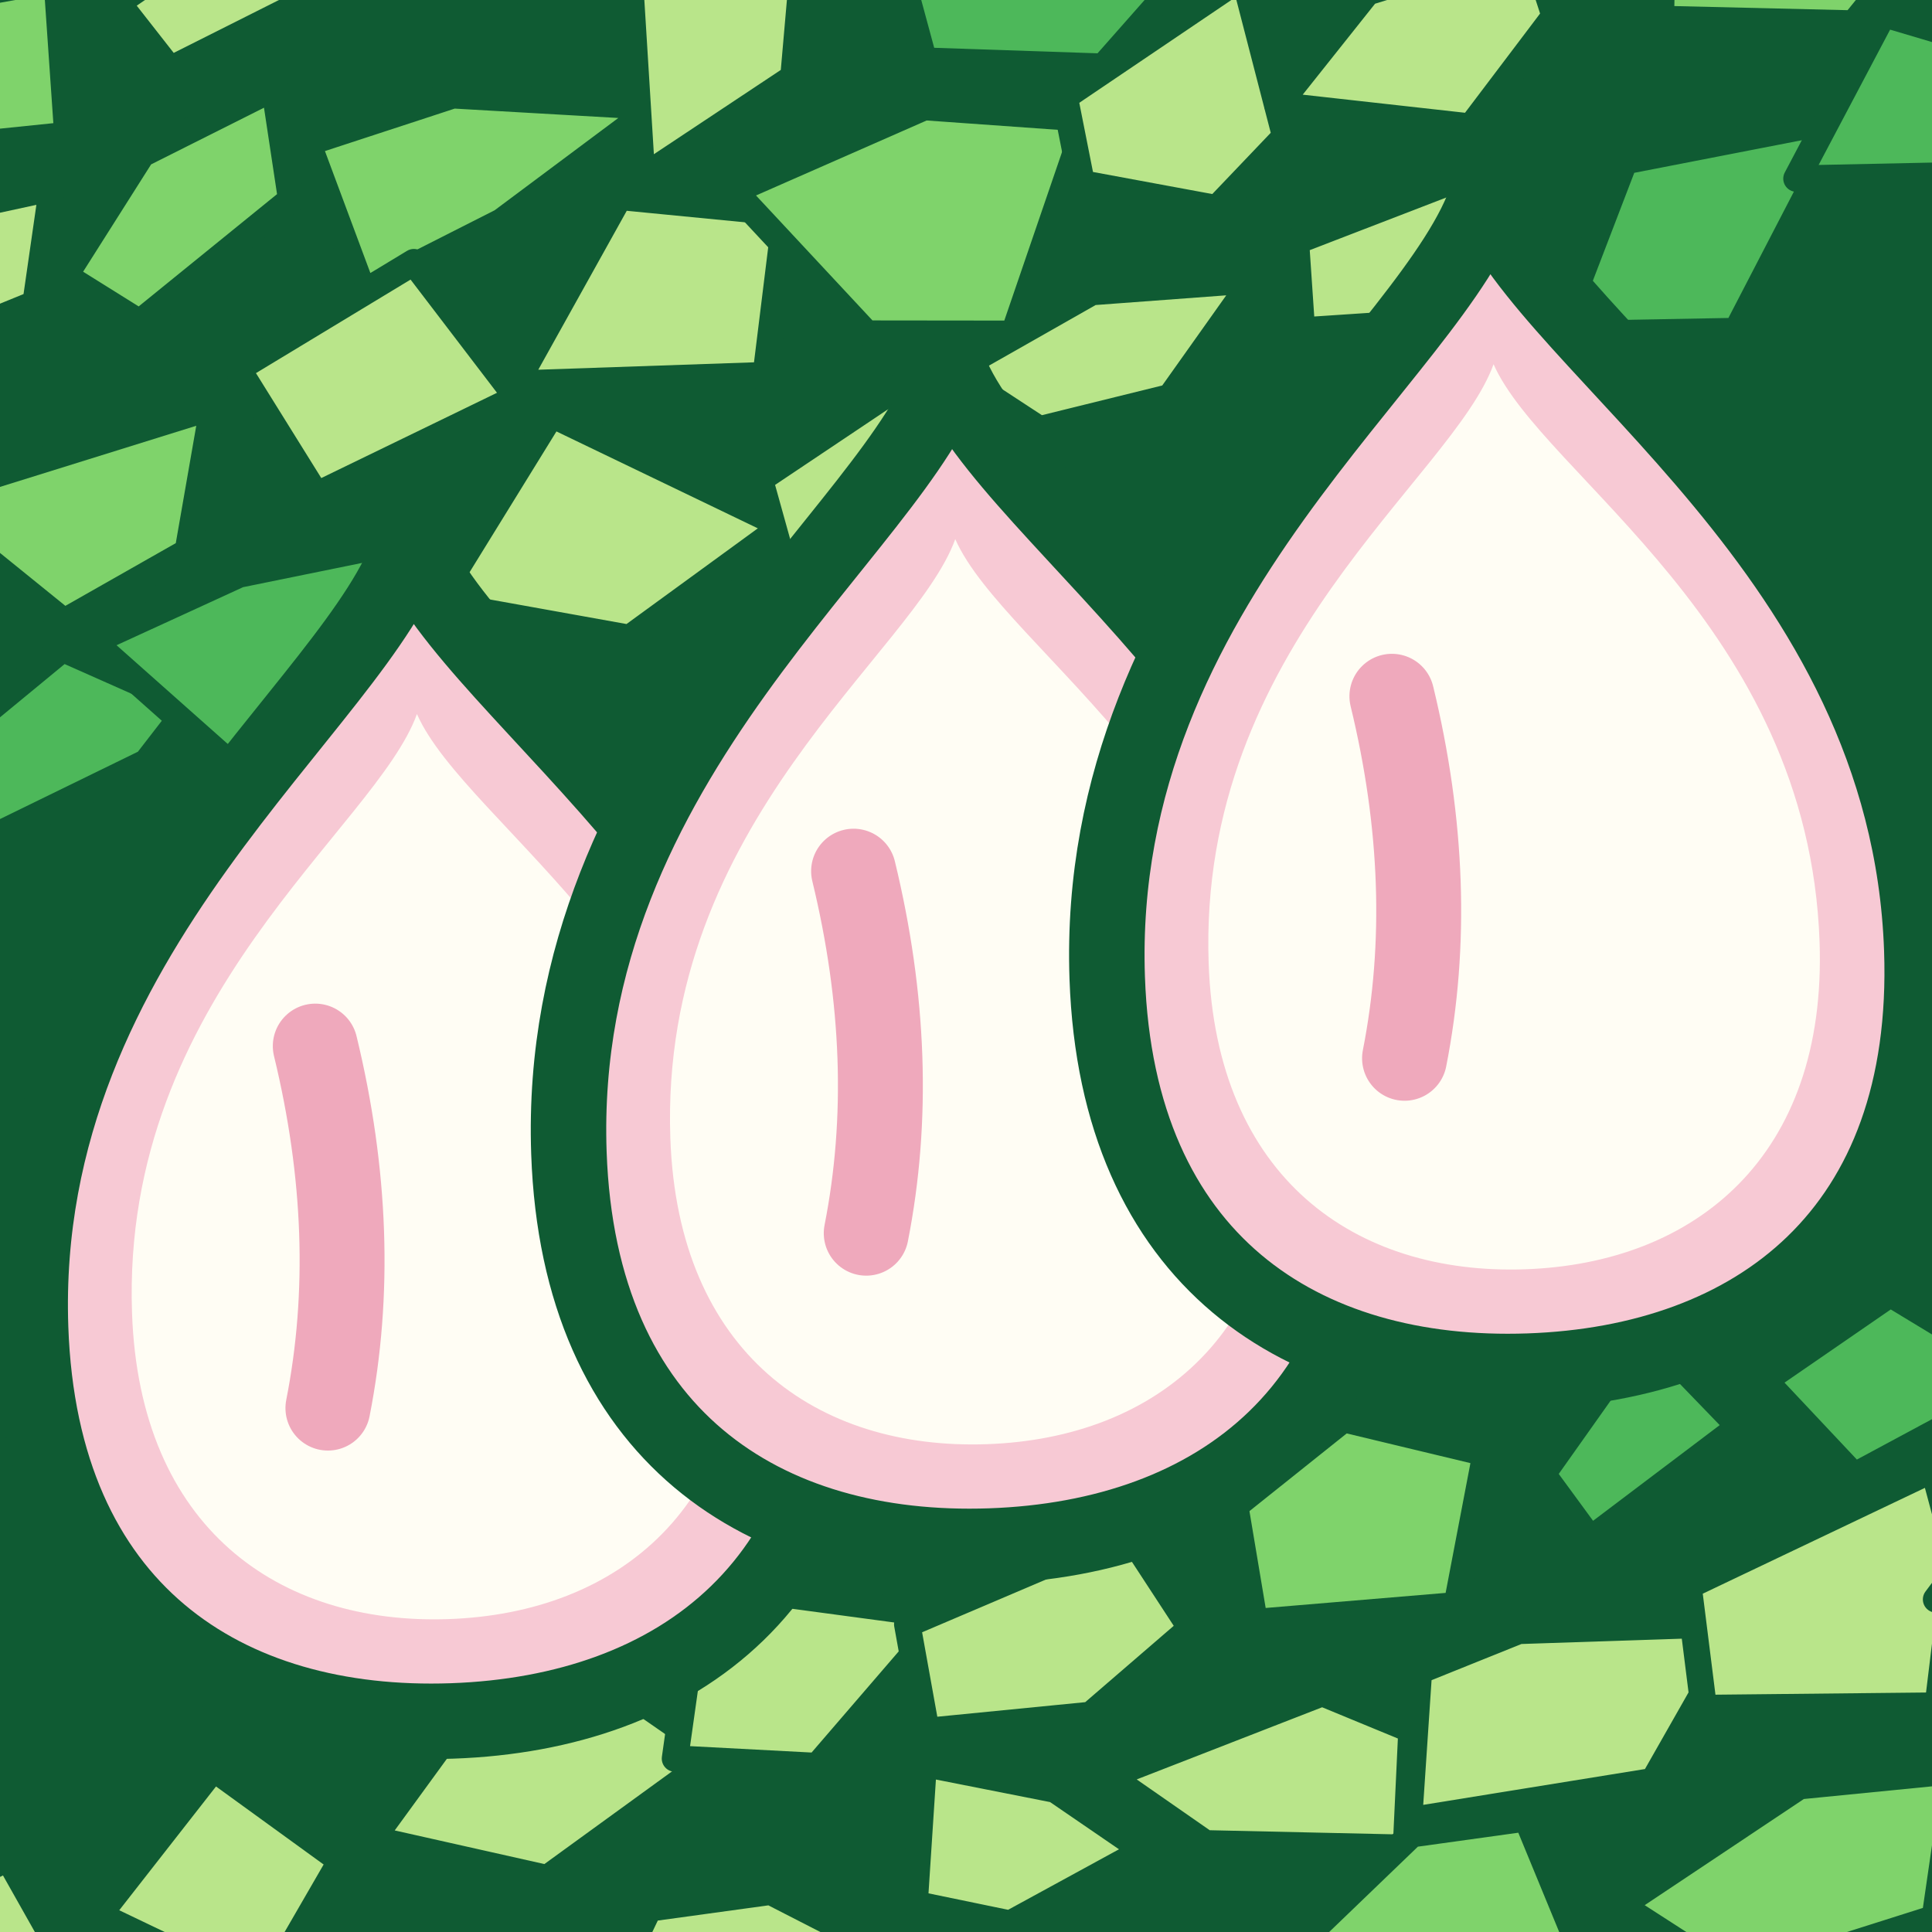
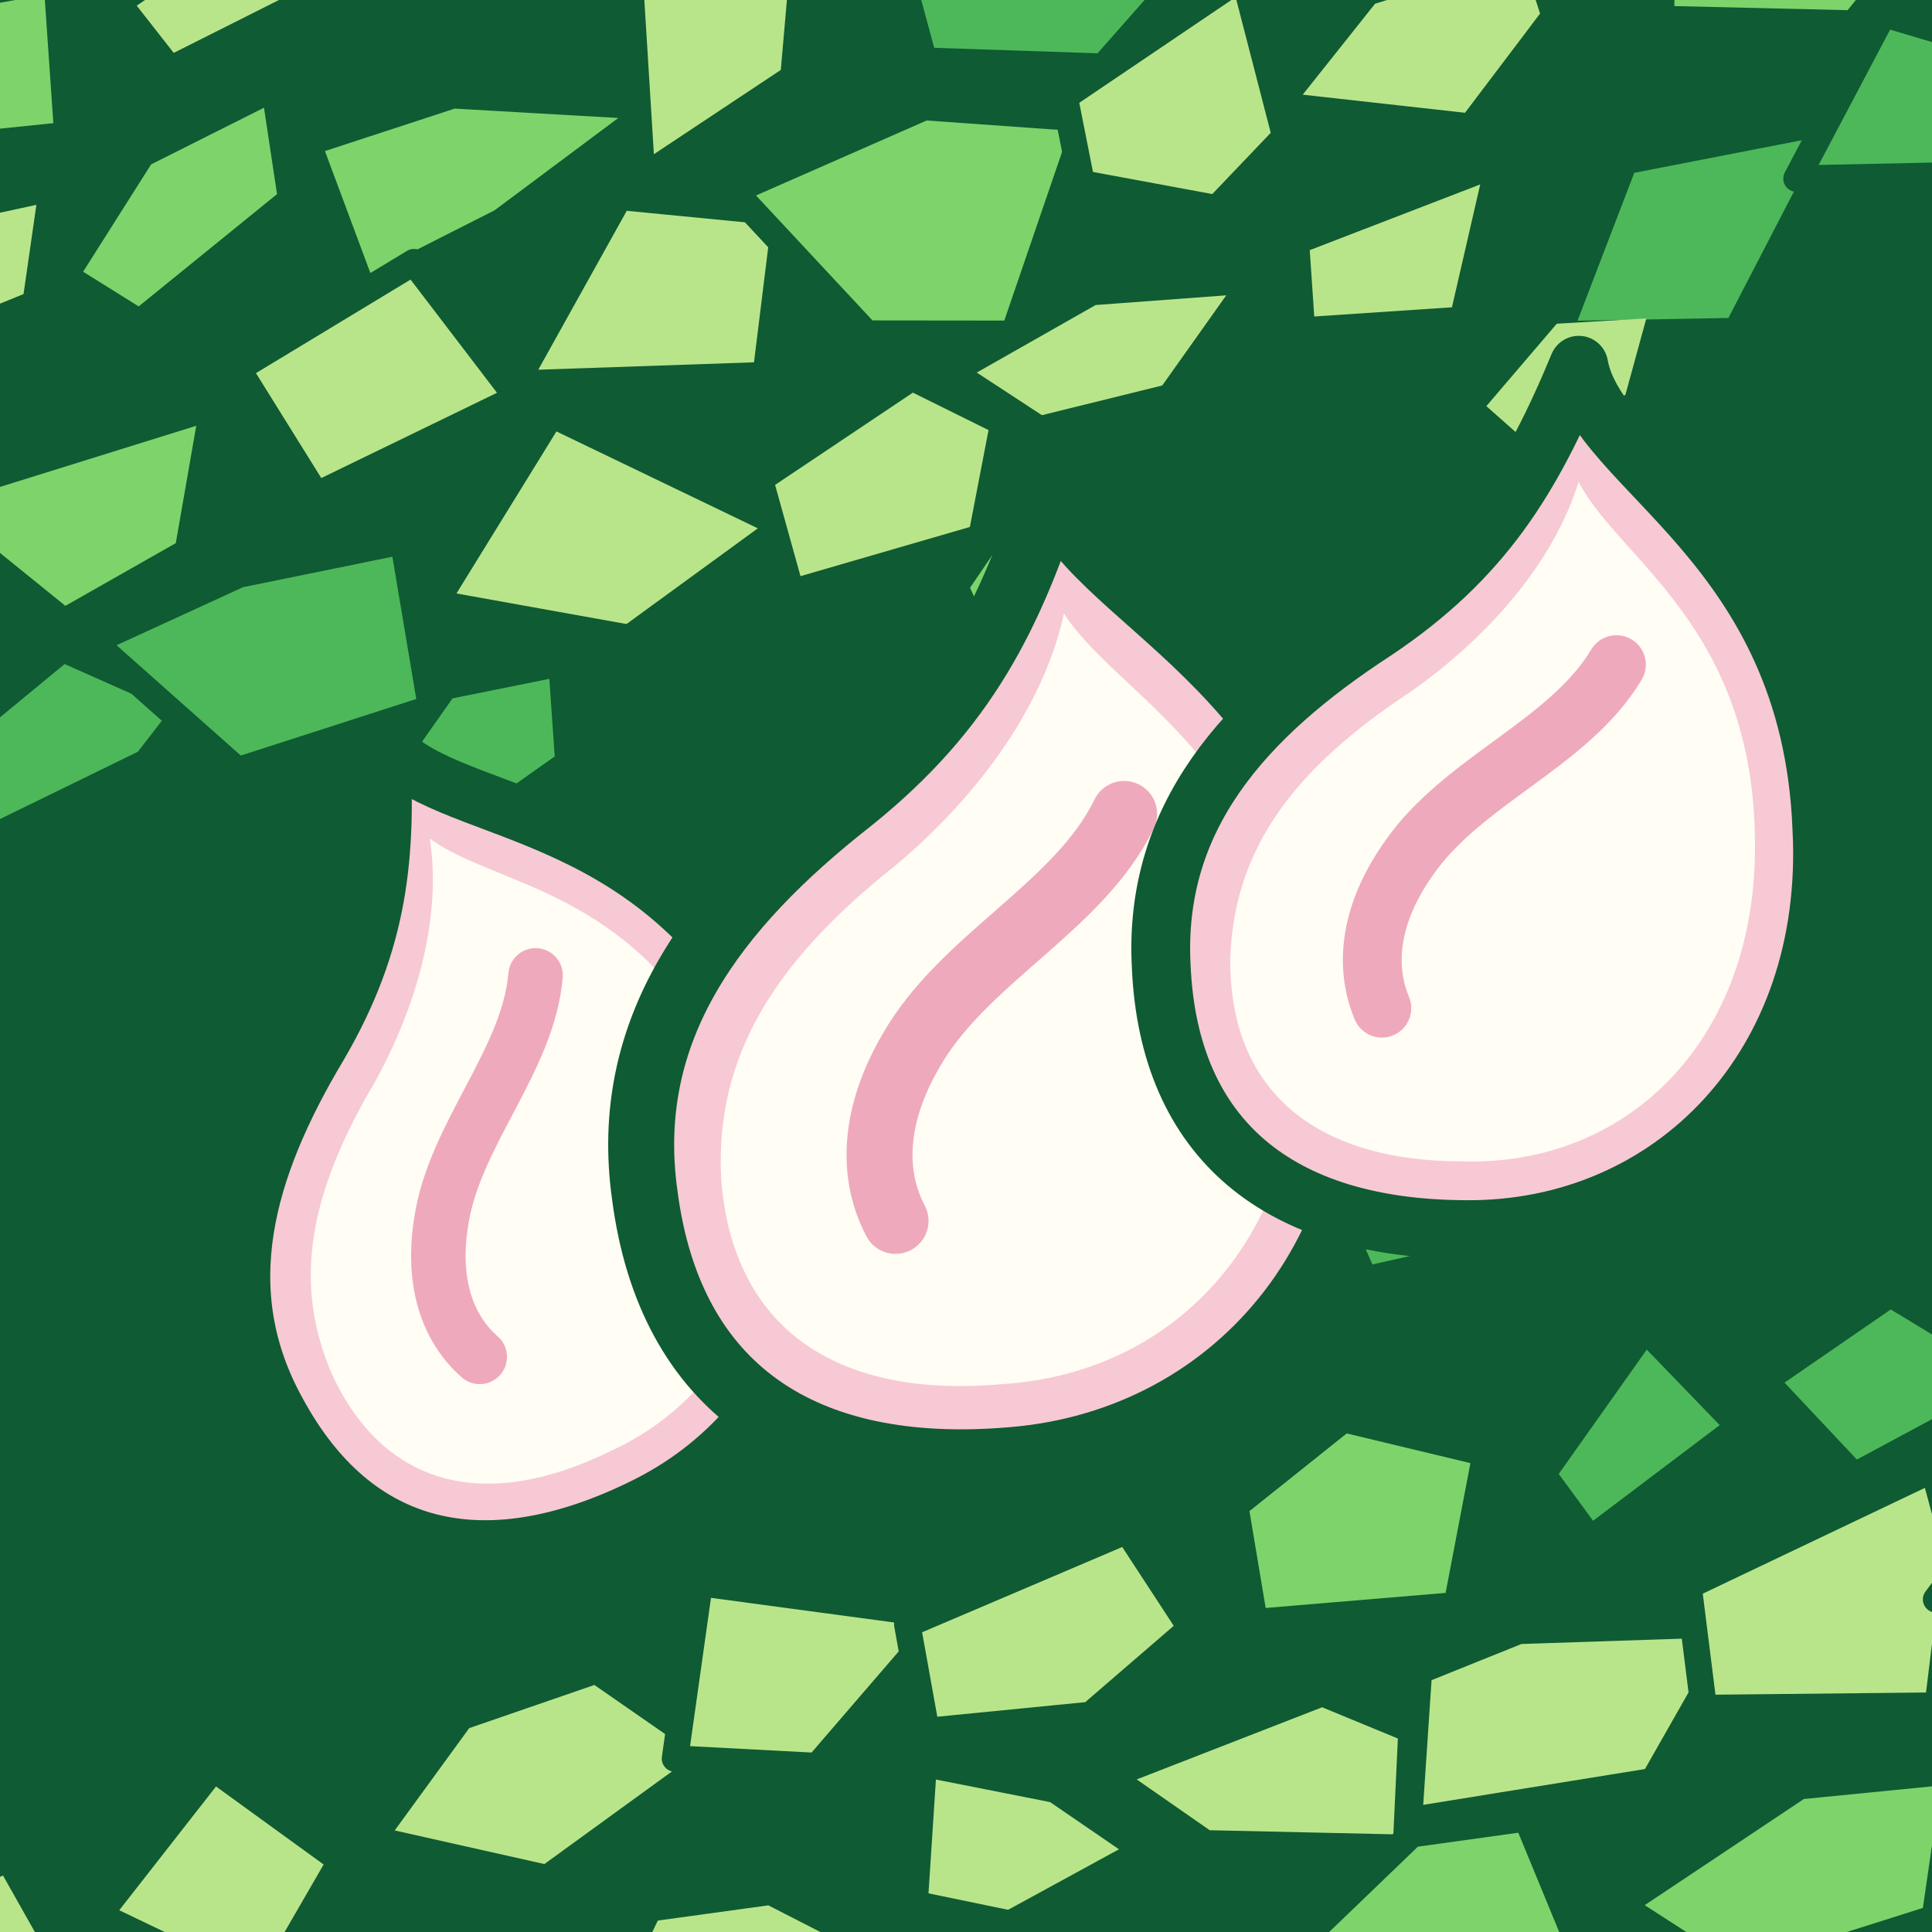
<svg xmlns="http://www.w3.org/2000/svg" width="1024" height="1024" viewBox="0 0 1024 1024">
  <rect id="fond" width="1024" height="1024" fill="#0F5B33" />
  <g id="persil" transform="rotate(-18 512 512)">
    <path d="M-322.97 -271.76L-377.2 -349.55L-318.18 -367.6L-236.16 -362.32L-225.16 -300.3Z" fill="#4DB85A" stroke="#0F5B33" stroke-width="14" stroke-linejoin="round" />
    <path d="M-163.15 -350.52L-103.21 -332.46L-81.76 -289.81L-169.36 -240.24L-207.1 -294.99Z" fill="#B9E58A" stroke="#0F5B33" stroke-width="14" stroke-linejoin="round" />
    <path d="M-72.91 -353.32L40.28 -387.13L76.42 -325.9L32.33 -297.31L-68.42 -287.99Z" fill="#7FD36B" stroke="#0F5B33" stroke-width="14" stroke-linejoin="round" />
    <path d="M135.24 -282.95L117.7 -299.87L170.33 -367.55L237.28 -323.86L231.43 -263.94Z" fill="#7FD36B" stroke="#0F5B33" stroke-width="14" stroke-linejoin="round" />
    <path d="M265.53 -295.02L265.48 -340.04L339.14 -356.43L430.32 -324.85L391.7 -278.49Z" fill="#B9E58A" stroke="#0F5B33" stroke-width="14" stroke-linejoin="round" />
    <path d="M432.25 -361.31L541.98 -369.29L538.42 -315.06L453.58 -280.29L400.95 -332.2Z" fill="#B9E58A" stroke="#0F5B33" stroke-width="14" stroke-linejoin="round" />
    <path d="M666.64 -326.85L663.67 -264.72L590.22 -276.8L538.85 -313.2L572.61 -340.95Z" fill="#B9E58A" stroke="#0F5B33" stroke-width="14" stroke-linejoin="round" />
    <path d="M845.99 -310.61L767.82 -287.9L688.17 -325.33L767.76 -382.45L838.97 -352.24Z" fill="#B9E58A" stroke="#0F5B33" stroke-width="14" stroke-linejoin="round" />
    <path d="M970.06 -359.13L990.32 -315.4L954.72 -274.12L851.51 -282.16L882.04 -347.15Z" fill="#B9E58A" stroke="#0F5B33" stroke-width="14" stroke-linejoin="round" />
    <path d="M1028.31 -387.91L1134.36 -330.29L1030.44 -284.7L963.23 -328.45Z" fill="#7FD36B" stroke="#0F5B33" stroke-width="14" stroke-linejoin="round" />
    <path d="M1322.77 -298.55L1217.12 -250.73L1160.49 -315.89L1242.61 -346.45Z" fill="#4DB85A" stroke="#0F5B33" stroke-width="14" stroke-linejoin="round" />
    <path d="M-134.19 -221.01L-169.29 -161.15L-318.89 -186.77L-200.56 -260.74Z" fill="#4DB85A" stroke="#0F5B33" stroke-width="14" stroke-linejoin="round" />
    <path d="M-124.19 -269.77L-8.49 -262.37L19.95 -184.32L-65.74 -145.77L-196.04 -193.02Z" fill="#B9E58A" stroke="#0F5B33" stroke-width="14" stroke-linejoin="round" />
    <path d="M149.95 -225.18L110.91 -184.32L35.67 -231.78L99.17 -270.84Z" fill="#7FD36B" stroke="#0F5B33" stroke-width="14" stroke-linejoin="round" />
    <path d="M202.17 -267.3L315.35 -242.75L237.52 -158.98L157.07 -219.15Z" fill="#7FD36B" stroke="#0F5B33" stroke-width="14" stroke-linejoin="round" />
    <path d="M419.16 -163.34L324.69 -179.37L351.15 -218.53L393.76 -268.8L482.42 -207.11Z" fill="#4DB85A" stroke="#0F5B33" stroke-width="14" stroke-linejoin="round" />
    <path d="M483.16 -270.39L587.78 -239.26L624.03 -197.72L499.89 -159.31L453.79 -234Z" fill="#7FD36B" stroke="#0F5B33" stroke-width="14" stroke-linejoin="round" />
    <path d="M715.31 -177.34L615.05 -194.23L623.52 -231.98L718.98 -250.86L757.75 -214.14Z" fill="#7FD36B" stroke="#0F5B33" stroke-width="14" stroke-linejoin="round" />
    <path d="M898.92 -186.85L825.4 -180.85L715.96 -221.91L813.99 -264.29L878.16 -249.15Z" fill="#4DB85A" stroke="#0F5B33" stroke-width="14" stroke-linejoin="round" />
    <path d="M1020.06 -176.31L967.26 -178.92L963.09 -236.47L1057.99 -227.81Z" fill="#7FD36B" stroke="#0F5B33" stroke-width="14" stroke-linejoin="round" />
    <path d="M1126.52 -150.07L1038.68 -184.19L1090 -259.08L1208.68 -213.31L1209.15 -171.21Z" fill="#B9E58A" stroke="#0F5B33" stroke-width="14" stroke-linejoin="round" />
    <path d="M1290.21 -172.99L1202.3 -229.07L1293.76 -257.85L1359.5 -206.75Z" fill="#B9E58A" stroke="#0F5B33" stroke-width="14" stroke-linejoin="round" />
    <path d="M-227.26 -113.51L-263.95 -62.38L-342.21 -33.23L-356.44 -112.67Z" fill="#4DB85A" stroke="#0F5B33" stroke-width="14" stroke-linejoin="round" />
    <path d="M-117.08 -142.72L-81.42 -85.74L-175.71 -75.75L-227.72 -131.31Z" fill="#7FD36B" stroke="#0F5B33" stroke-width="14" stroke-linejoin="round" />
    <path d="M-5.25 -47.94L-57.07 -101.44L38.66 -150.1L71.27 -72.7Z" fill="#4DB85A" stroke="#0F5B33" stroke-width="14" stroke-linejoin="round" />
    <path d="M94.32 -150.97L215.25 -134.39L195.14 -54.07L89.68 -76.73Z" fill="#7FD36B" stroke="#0F5B33" stroke-width="14" stroke-linejoin="round" />
    <path d="M317.62 -134.8L375.35 -88.24L257.57 -70.26L242.14 -112.5Z" fill="#B9E58A" stroke="#0F5B33" stroke-width="14" stroke-linejoin="round" />
    <path d="M448.46 -52.03L369.06 -104.46L442.35 -137.41L522.37 -137.4L564.26 -77.46Z" fill="#4DB85A" stroke="#0F5B33" stroke-width="14" stroke-linejoin="round" />
    <path d="M555.91 -146.16L653.06 -161.84L666.05 -89.45L593.74 -28.62L542.9 -94.57Z" fill="#4DB85A" stroke="#0F5B33" stroke-width="14" stroke-linejoin="round" />
    <path d="M747.2 -145.28L828.51 -87.69L784.81 -51.04L653.07 -108.62Z" fill="#7FD36B" stroke="#0F5B33" stroke-width="14" stroke-linejoin="round" />
    <path d="M886.7 -146.7L1034.81 -100.82L939.43 -19.17L843.28 -69.81Z" fill="#B9E58A" stroke="#0F5B33" stroke-width="14" stroke-linejoin="round" />
    <path d="M1019.44 -91.97L1065.2 -130.6L1123.79 -90.16L1089.43 -43.03Z" fill="#7FD36B" stroke="#0F5B33" stroke-width="14" stroke-linejoin="round" />
    <path d="M1319.61 -95.8L1252.77 -68L1174.31 -100.53L1189.52 -164.46L1270.81 -147.37Z" fill="#B9E58A" stroke="#0F5B33" stroke-width="14" stroke-linejoin="round" />
    <path d="M-313.29 37.89L-239.36 -24.27L-160.56 -39.03L-147.59 33.93L-228.89 82.39Z" fill="#4DB85A" stroke="#0F5B33" stroke-width="14" stroke-linejoin="round" />
    <path d="M-10.51 15.69L-85.21 50.29L-153.19 27.29L-155.07 -51.04L-52.75 -25.01Z" fill="#4DB85A" stroke="#0F5B33" stroke-width="14" stroke-linejoin="round" />
    <path d="M59.6 32.39L56.44 -42.3L178.79 -29.89L151.49 25.61Z" fill="#B9E58A" stroke="#0F5B33" stroke-width="14" stroke-linejoin="round" />
    <path d="M200.84 52.34L170.79 16.52L229.55 -32.17L307.19 -44L297.38 15.17Z" fill="#7FD36B" stroke="#0F5B33" stroke-width="14" stroke-linejoin="round" />
    <path d="M318.6 73.36L315.03 -10.77L396.01 -10.94L496.08 28.04L399.84 60.67Z" fill="#7FD36B" stroke="#0F5B33" stroke-width="14" stroke-linejoin="round" />
    <path d="M599.54 -32.54L570.53 35.82L477.82 61.67L504.45 -41.6Z" fill="#B9E58A" stroke="#0F5B33" stroke-width="14" stroke-linejoin="round" />
    <path d="M639.11 48.76L643.37 -37.03L730.3 -29.25L798.61 39.78L728.5 81.18Z" fill="#4DB85A" stroke="#0F5B33" stroke-width="14" stroke-linejoin="round" />
    <path d="M887.27 68.75L822.4 48.96L801.5 12.99L831.59 -32.43L954.89 -14.86Z" fill="#4DB85A" stroke="#0F5B33" stroke-width="14" stroke-linejoin="round" />
    <path d="M955.53 -39.8L1054.69 47.9L993.15 101.58L853.08 27.27Z" fill="#7FD36B" stroke="#0F5B33" stroke-width="14" stroke-linejoin="round" />
    <path d="M1228.11 -0.61L1170.69 58.41L1080.39 20.46L1132.09 -37.31Z" fill="#7FD36B" stroke="#0F5B33" stroke-width="14" stroke-linejoin="round" />
    <path d="M1343.82 15.76L1305.19 67.41L1192.83 45.07L1284.17 -38.8Z" fill="#B9E58A" stroke="#0F5B33" stroke-width="14" stroke-linejoin="round" />
    <path d="M-281.53 145.51L-338.71 141.08L-367.32 80.72L-247.38 66L-222.49 116.48Z" fill="#7FD36B" stroke="#0F5B33" stroke-width="14" stroke-linejoin="round" />
    <path d="M-181.08 98.81L-75.52 126.6L-127.28 187.69L-240.56 183.88L-252.61 115.59Z" fill="#7FD36B" stroke="#0F5B33" stroke-width="14" stroke-linejoin="round" />
    <path d="M-40.56 159.85L-67.47 122.94L-56.73 76.35L35.63 75.4L33.75 119.46Z" fill="#4DB85A" stroke="#0F5B33" stroke-width="14" stroke-linejoin="round" />
    <path d="M224.02 106.75L187.57 175.61L113.73 190.76L57.84 104.73Z" fill="#7FD36B" stroke="#0F5B33" stroke-width="14" stroke-linejoin="round" />
    <path d="M242.69 91.65L348.96 66.77L378.91 152L261.65 168.24Z" fill="#B9E58A" stroke="#0F5B33" stroke-width="14" stroke-linejoin="round" />
    <path d="M544.46 102.92L507.82 181.35L380.21 144.68L463.28 67.5Z" fill="#B9E58A" stroke="#0F5B33" stroke-width="14" stroke-linejoin="round" />
    <path d="M521.84 83.22L631.68 72.21L711.97 104.77L639.61 201.13L565.53 176.97Z" fill="#7FD36B" stroke="#0F5B33" stroke-width="14" stroke-linejoin="round" />
    <path d="M808.83 146.22L762.58 171.17L698.55 136.43L704.08 90L814.2 58.3Z" fill="#B9E58A" stroke="#0F5B33" stroke-width="14" stroke-linejoin="round" />
    <path d="M904.03 171.65L810.02 129.08L873.75 86.9L964.38 88.29L964.38 129.56Z" fill="#B9E58A" stroke="#0F5B33" stroke-width="14" stroke-linejoin="round" />
    <path d="M1178.63 140.46L1113.85 182.32L1017.39 148.43L1040.31 82.27L1132.55 92.29Z" fill="#7FD36B" stroke="#0F5B33" stroke-width="14" stroke-linejoin="round" />
    <path d="M1302.56 126.25L1201.95 184.08L1160.21 147.06L1210.33 75.85Z" fill="#B9E58A" stroke="#0F5B33" stroke-width="14" stroke-linejoin="round" />
    <path d="M-299.33 266.68L-272.12 195.94L-173.51 209.62L-163.19 247.13L-184.01 292.8Z" fill="#7FD36B" stroke="#0F5B33" stroke-width="14" stroke-linejoin="round" />
    <path d="M-103.6 269.9L-190.84 223.02L-63.5 185.37L15.9 225.95L-19.16 272.18Z" fill="#B9E58A" stroke="#0F5B33" stroke-width="14" stroke-linejoin="round" />
    <path d="M10.8 292.18L28.29 235.68L108.54 204.07L163.69 253.61L132.25 275.06Z" fill="#4DB85A" stroke="#0F5B33" stroke-width="14" stroke-linejoin="round" />
    <path d="M297.87 205.61L284.66 294.38L176.9 294.13L124.88 205.47L209.63 195.59Z" fill="#4DB85A" stroke="#0F5B33" stroke-width="14" stroke-linejoin="round" />
    <path d="M393.38 166.04L492.05 260.31L396.21 291.6L303.81 242.07Z" fill="#B9E58A" stroke="#0F5B33" stroke-width="14" stroke-linejoin="round" />
    <path d="M619.84 244.27L589.92 298.46L485.13 295.15L487.78 232.87L581.12 206.44Z" fill="#B9E58A" stroke="#0F5B33" stroke-width="14" stroke-linejoin="round" />
    <path d="M601.99 210.07L685.75 192.88L769.15 213.29L708.1 258.68L636.94 253.54Z" fill="#B9E58A" stroke="#0F5B33" stroke-width="14" stroke-linejoin="round" />
    <path d="M785.43 246.71L796.99 200.74L912 194.55L868.16 267.62Z" fill="#B9E58A" stroke="#0F5B33" stroke-width="14" stroke-linejoin="round" />
    <path d="M913.97 290.55L975.77 214.21L1094.96 228.82L1004.39 318.12Z" fill="#4DB85A" stroke="#0F5B33" stroke-width="14" stroke-linejoin="round" />
    <path d="M1212.51 238.78L1156.7 280.44L1059.58 251.12L1130.43 182.34Z" fill="#4DB85A" stroke="#0F5B33" stroke-width="14" stroke-linejoin="round" />
    <path d="M1275 192.59L1375.51 209.91L1336.05 298.48L1249.25 286.07Z" fill="#4DB85A" stroke="#0F5B33" stroke-width="14" stroke-linejoin="round" />
    <path d="M-259.28 914.07L-369.2 871.2L-355.08 793.91L-202 821.51Z" fill="#B9E58A" stroke="#0F5B33" stroke-width="14" stroke-linejoin="round" />
    <path d="M-229.2 898.42L-185.18 815.55L-116.87 804.74L-101.3 881.81L-161.83 917.16Z" fill="#B9E58A" stroke="#0F5B33" stroke-width="14" stroke-linejoin="round" />
    <path d="M1.25 793.17L50.41 860.69L-10.29 915.28L-80.62 848.35Z" fill="#B9E58A" stroke="#0F5B33" stroke-width="14" stroke-linejoin="round" />
    <path d="M151.53 903.27L69.71 854.76L134.43 807.85L210.33 806.49L257.72 868.81Z" fill="#B9E58A" stroke="#0F5B33" stroke-width="14" stroke-linejoin="round" />
    <path d="M306.03 890.95L235.49 863.85L276.73 779.42L395.65 836.54Z" fill="#B9E58A" stroke="#0F5B33" stroke-width="14" stroke-linejoin="round" />
    <path d="M517 882.71L452.18 909.92L366.77 891.18L374.57 834.19L500.81 822.97Z" fill="#B9E58A" stroke="#0F5B33" stroke-width="14" stroke-linejoin="round" />
    <path d="M654.66 914.59L550.04 890.03L559.28 828.11L628.1 802.22L694.2 842.73Z" fill="#7FD36B" stroke="#0F5B33" stroke-width="14" stroke-linejoin="round" />
    <path d="M719.37 862.52L794.91 806.21L826.49 870.91L732.8 903.3Z" fill="#4DB85A" stroke="#0F5B33" stroke-width="14" stroke-linejoin="round" />
    <path d="M924.24 828.59L981.86 895.41L876.19 914.55L846.56 851.69Z" fill="#4DB85A" stroke="#0F5B33" stroke-width="14" stroke-linejoin="round" />
    <path d="M1009.63 898.09L1044.18 814.1L1128.05 843.25L1098.27 902.83Z" fill="#4DB85A" stroke="#0F5B33" stroke-width="14" stroke-linejoin="round" />
    <path d="M1146.53 872.63L1192.14 813.76L1258.03 830.61L1272.36 907.12L1217.31 910.05Z" fill="#7FD36B" stroke="#0F5B33" stroke-width="14" stroke-linejoin="round" />
    <path d="M-177.9 962.19L-212.19 989.51L-276.25 982.57L-292.13 949.79L-225.84 921.24Z" fill="#7FD36B" stroke="#0F5B33" stroke-width="14" stroke-linejoin="round" />
    <path d="M-51.29 934.77L-29.42 975.34L-98.24 1003.96L-122.72 948.61Z" fill="#B9E58A" stroke="#0F5B33" stroke-width="14" stroke-linejoin="round" />
    <path d="M11.77 962.39L90.47 936.43L126.19 966.76L99.67 1021.16L15.18 1016.32Z" fill="#4DB85A" stroke="#0F5B33" stroke-width="14" stroke-linejoin="round" />
    <path d="M261.93 946.64L313.16 998.12L230.06 1013.66L137.75 998.34L197.82 935.14Z" fill="#B9E58A" stroke="#0F5B33" stroke-width="14" stroke-linejoin="round" />
    <path d="M422.12 941.82L456.96 987.08L377.42 1002L332.45 976.38L360.04 907.16Z" fill="#B9E58A" stroke="#0F5B33" stroke-width="14" stroke-linejoin="round" />
    <path d="M589.34 1028.56L489.01 993.47L451.31 943.75L572.51 936.84L611.46 970.01Z" fill="#B9E58A" stroke="#0F5B33" stroke-width="14" stroke-linejoin="round" />
    <path d="M595.31 1015.31L624.85 941.57L681.7 937.67L795.99 970.63L724.96 1035.43Z" fill="#B9E58A" stroke="#0F5B33" stroke-width="14" stroke-linejoin="round" />
    <path d="M880.7 1043.97L762.39 1006.88L774.66 942.79L917.32 924.08L914.89 970.5Z" fill="#B9E58A" stroke="#0F5B33" stroke-width="14" stroke-linejoin="round" />
    <path d="M897.25 990.17L965.49 942.22L1050.45 943.32L1024.45 1008.63L971.67 1018.23Z" fill="#B9E58A" stroke="#0F5B33" stroke-width="14" stroke-linejoin="round" />
    <path d="M1113.07 901.6L1210.91 938.39L1159.63 986.34L1099.25 996.54L1053.71 939.91Z" fill="#7FD36B" stroke="#0F5B33" stroke-width="14" stroke-linejoin="round" />
    <path d="M1380.27 938.12L1366.87 981.24L1278.39 1026.35L1256.95 983.92L1290.27 940.72Z" fill="#7FD36B" stroke="#0F5B33" stroke-width="14" stroke-linejoin="round" />
    <path d="M-344.14 1021.82L-254.53 1089.06L-284.98 1163.47L-378.56 1084.5Z" fill="#7FD36B" stroke="#0F5B33" stroke-width="14" stroke-linejoin="round" />
    <path d="M-150.13 1032.96L-65.54 1036.74L-61.56 1100.59L-167.23 1122.59L-209.52 1088.52Z" fill="#4DB85A" stroke="#0F5B33" stroke-width="14" stroke-linejoin="round" />
    <path d="M92.77 1102.87L-5.24 1110.92L-27.32 1055.11L37.64 1032.63Z" fill="#B9E58A" stroke="#0F5B33" stroke-width="14" stroke-linejoin="round" />
    <path d="M91.06 1154.66L107.4 1045.82L237.45 1040.96L218.62 1142.56Z" fill="#4DB85A" stroke="#0F5B33" stroke-width="14" stroke-linejoin="round" />
    <path d="M234.5 1034.01L331.95 1033.31L402.1 1090.47L334.81 1109.38L231.86 1098.54Z" fill="#4DB85A" stroke="#0F5B33" stroke-width="14" stroke-linejoin="round" />
    <path d="M375.21 1058.47L438.64 1035.62L530.09 1074.82L486.43 1118.35L439.16 1132.95Z" fill="#4DB85A" stroke="#0F5B33" stroke-width="14" stroke-linejoin="round" />
    <path d="M500.28 1068.39L594.54 1022.65L655.01 1033.41L661.18 1113.84L589.11 1108.13Z" fill="#7FD36B" stroke="#0F5B33" stroke-width="14" stroke-linejoin="round" />
    <path d="M797.71 1061.92L879.34 1079.8L844.4 1150.56L734.64 1149.77L688.13 1092.73Z" fill="#7FD36B" stroke="#0F5B33" stroke-width="14" stroke-linejoin="round" />
    <path d="M986.73 1035L1024.61 1104.23L959.11 1142.86L861.85 1123.57L880.23 1053.73Z" fill="#4DB85A" stroke="#0F5B33" stroke-width="14" stroke-linejoin="round" />
    <path d="M986.44 1078.08L1071.47 1034.67L1137.75 1091.3L1044.84 1113.62Z" fill="#7FD36B" stroke="#0F5B33" stroke-width="14" stroke-linejoin="round" />
    <path d="M1230.55 1126.68L1148.15 1078.78L1218.37 1034.24L1279.21 1026.85L1268.19 1091.49Z" fill="#4DB85A" stroke="#0F5B33" stroke-width="14" stroke-linejoin="round" />
    <path d="M-239.74 1238.78L-315.39 1200.12L-277.65 1155.94L-169.06 1184.35Z" fill="#B9E58A" stroke="#0F5B33" stroke-width="14" stroke-linejoin="round" />
    <path d="M-47.16 1149.69L0.31 1211.28L-140.93 1228.82L-135.49 1163.36Z" fill="#7FD36B" stroke="#0F5B33" stroke-width="14" stroke-linejoin="round" />
    <path d="M145.97 1261.42L8.47 1241.86L71.65 1139.27L210.8 1180.77Z" fill="#B9E58A" stroke="#0F5B33" stroke-width="14" stroke-linejoin="round" />
    <path d="M263.08 1164.4L300.8 1228.64L227.06 1234.76L141.93 1219.06L184.69 1161.53Z" fill="#4DB85A" stroke="#0F5B33" stroke-width="14" stroke-linejoin="round" />
    <path d="M349.07 1249.24L293.31 1176.07L359.26 1129.59L431.22 1140.52L446.15 1218.06Z" fill="#7FD36B" stroke="#0F5B33" stroke-width="14" stroke-linejoin="round" />
    <path d="M545.13 1139.46L603.51 1178.97L570.91 1253.2L483.36 1210.24L445.99 1173.13Z" fill="#B9E58A" stroke="#0F5B33" stroke-width="14" stroke-linejoin="round" />
    <path d="M707.15 1137.69L777.65 1198.31L689.02 1234.28L626.65 1204.47L631.08 1156.6Z" fill="#4DB85A" stroke="#0F5B33" stroke-width="14" stroke-linejoin="round" />
    <path d="M793.58 1191.3L872.17 1138.19L921.1 1222.43L815.71 1244.27Z" fill="#7FD36B" stroke="#0F5B33" stroke-width="14" stroke-linejoin="round" />
    <path d="M940.7 1248.87L926.39 1187.58L1071.94 1167.46L1056.05 1261.43Z" fill="#4DB85A" stroke="#0F5B33" stroke-width="14" stroke-linejoin="round" />
    <path d="M1196.59 1242.2L1044.61 1236.99L1085.81 1158.4L1206.64 1162.65Z" fill="#B9E58A" stroke="#0F5B33" stroke-width="14" stroke-linejoin="round" />
    <path d="M1302.08 1165.85L1359.55 1212.36L1303.98 1258.07L1251.45 1225.78L1226.12 1175.22Z" fill="#4DB85A" stroke="#0F5B33" stroke-width="14" stroke-linejoin="round" />
    <path d="M-339.02 1357.35L-369.56 1269L-292.72 1232.59L-220.99 1323.58Z" fill="#B9E58A" stroke="#0F5B33" stroke-width="14" stroke-linejoin="round" />
    <path d="M-108.72 1360.83L-169.48 1340.06L-175.5 1290.87L-107.08 1275.2L-80.29 1317.26Z" fill="#4DB85A" stroke="#0F5B33" stroke-width="14" stroke-linejoin="round" />
    <path d="M-41.52 1325.18L-17.69 1265.3L66.87 1311.05L43.27 1370.38Z" fill="#7FD36B" stroke="#0F5B33" stroke-width="14" stroke-linejoin="round" />
    <path d="M77.66 1274.24L178.06 1260.22L238.93 1292.8L214.61 1333.14L130.31 1327.31Z" fill="#7FD36B" stroke="#0F5B33" stroke-width="14" stroke-linejoin="round" />
    <path d="M233.93 1327.91L289.4 1256.17L346.94 1302.94L288.24 1349.92Z" fill="#4DB85A" stroke="#0F5B33" stroke-width="14" stroke-linejoin="round" />
    <path d="M532.42 1253.17L519.63 1333.56L391.44 1337.39L366.1 1302.68L474.9 1228.82Z" fill="#B9E58A" stroke="#0F5B33" stroke-width="14" stroke-linejoin="round" />
    <path d="M608.85 1354.97L515.84 1308.47L634.22 1251.87L688.8 1338.68Z" fill="#7FD36B" stroke="#0F5B33" stroke-width="14" stroke-linejoin="round" />
    <path d="M761.7 1267.67L812.79 1282.65L820.64 1335.04L720.8 1346.76L690.92 1311.04Z" fill="#4DB85A" stroke="#0F5B33" stroke-width="14" stroke-linejoin="round" />
    <path d="M984.41 1331.68L861.66 1358.07L832.63 1313.58L917.29 1278.94Z" fill="#B9E58A" stroke="#0F5B33" stroke-width="14" stroke-linejoin="round" />
    <path d="M1033.23 1277.99L1130.68 1284.85L1109.38 1345.3L1000.66 1350.6Z" fill="#B9E58A" stroke="#0F5B33" stroke-width="14" stroke-linejoin="round" />
    <path d="M1282.04 1278.61L1271.9 1315.32L1154.69 1367.24L1115.73 1309.42L1181.91 1270.19Z" fill="#4DB85A" stroke="#0F5B33" stroke-width="14" stroke-linejoin="round" />
+     <path d="M174 520l63 -25 34 24 -58 51 -35 -10Z" fill="#7FD36B" />
+     <path d="M269 314l28 -21 52 6 -10 40 -58 18Z" fill="#4DB85A" />
+     <path d="M391 713l41 -30 28 8 -18 38 -58 28Z" fill="#B9E58A" />
+     <path d="M576 322l40 -31 38 8 -20 42 -55 9Z" fill="#7FD36B" />
+     <path d="M665 700l45 -22 35 19 -34 36 -43 -4Z" fill="#4DB85A" />
+     <path d="M866 315l49 -30 46 12 -23 35 -52 17Z" fill="#B9E58A" />
  </g>
  <g id="ail" transform="rotate(-18 512 512)">
-     <g transform="translate(212 520) rotate(16)">
-       <path d="M0 -324 C30 -240 216 -126 216 84.00 C216 234 120 300 0 300 C-120 300 -216 234 -216 84.00 C-216 -126 -30 -240 0 -324Z" fill="#F7C9D4" stroke="#0F5B33" stroke-width="40" stroke-linejoin="round" />
-       <path d="M0 -234 C24 -174 162 -90 162 78 C162 192 90 245.99 0 245.99 C-90 245.99 -162 192 -162 78 C-162 -90 -24 -174 0 -234Z" fill="#FFFDF4" />
-       <path d="M-60 -60 Q-39 42.00 -60 132" stroke="#EFA9BC" stroke-width="45" stroke-linecap="round" fill="none" />
+     <g transform="translate(228 526) rotate(-14) scale(.76)">
+       <path d="M105 -276 C110 -207 242 -146 230 38 C222 192 106 287 -26 272 C-146 259 -211 194 -204 82 C-199 -14 -134 -73 -44 -119 C30 -158 67 -206 105 -276Z" fill="#F7C9D4" stroke="#0F5B33" stroke-width="38" stroke-linejoin="round" />
+       <path d="M97 -201 C118 -148 200 -96 186 43 C174 169 83 242 -23 228 C-119 218 -169 166 -159 81 C-149 11 -105 -36 -26 -77 C30 -108 76 -152 97 -201Z" fill="#FFFDF4" />
+       <path d="M109 -81 C73 -33 2 -17 -38 30 C-65 61 -74 94 -65 124" stroke="#EFA9BC" stroke-width="38" stroke-linecap="round" fill="none" />
    </g>
-     <g transform="translate(512 520) rotate(16)">
-       <path d="M0 -324 C30 -240 216 -126 216 84.00 C216 234 120 300 0 300 C-120 300 -216 234 -216 84.00 C-216 -126 -30 -240 0 -324Z" fill="#F7C9D4" stroke="#0F5B33" stroke-width="40" stroke-linejoin="round" />
-       <path d="M0 -234 C24 -174 162 -90 162 78 C162 192 90 245.99 0 245.99 C-90 245.99 -162 192 -162 78 C-162 -90 -24 -174 0 -234Z" fill="#FFFDF4" />
-       <path d="M-60 -60 Q-39 42.00 -60 132" stroke="#EFA9BC" stroke-width="45" stroke-linecap="round" fill="none" />
+     <g transform="translate(508 523) rotate(7) scale(.92)">
+       <path d="M105 -276 C110 -207 242 -146 230 38 C222 192 106 287 -26 272 C-146 259 -211 194 -204 82 C-199 -14 -134 -73 -44 -119 C30 -158 67 -206 105 -276Z" fill="#F7C9D4" stroke="#0F5B33" stroke-width="38" stroke-linejoin="round" />
+       <path d="M97 -201 C118 -148 200 -96 186 43 C174 169 83 242 -23 228 C-119 218 -169 166 -159 81 C-149 11 -105 -36 -26 -77 C30 -108 76 -152 97 -201Z" fill="#FFFDF4" />
+       <path d="M109 -81 C73 -33 2 -17 -38 30 C-65 61 -74 94 -65 124" stroke="#EFA9BC" stroke-width="38" stroke-linecap="round" fill="none" />
    </g>
-     <g transform="translate(812 520) rotate(16)">
-       <path d="M0 -324 C30 -240 216 -126 216 84.00 C216 234 120 300 0 300 C-120 300 -216 234 -216 84.00 C-216 -126 -30 -240 0 -324Z" fill="#F7C9D4" stroke="#0F5B33" stroke-width="40" stroke-linejoin="round" />
-       <path d="M0 -234 C24 -174 162 -90 162 78 C162 192 90 245.99 0 245.99 C-90 245.99 -162 192 -162 78 C-162 -90 -24 -174 0 -234Z" fill="#FFFDF4" />
-       <path d="M-60 -60 Q-39 42.00 -60 132" stroke="#EFA9BC" stroke-width="45" stroke-linecap="round" fill="none" />
+     <g transform="translate(788 513) rotate(12) scale(.82)">
+       <path d="M105 -276 C110 -207 242 -146 230 38 C222 192 106 287 -26 272 C-146 259 -211 194 -204 82 C-199 -14 -134 -73 -44 -119 C30 -158 67 -206 105 -276Z" fill="#F7C9D4" stroke="#0F5B33" stroke-width="38" stroke-linejoin="round" />
+       <path d="M97 -201 C118 -148 200 -96 186 43 C174 169 83 242 -23 228 C-119 218 -169 166 -159 81 C-149 11 -105 -36 -26 -77 C30 -108 76 -152 97 -201Z" fill="#FFFDF4" />
+       <path d="M109 -81 C73 -33 2 -17 -38 30 C-65 61 -74 94 -65 124" stroke="#EFA9BC" stroke-width="38" stroke-linecap="round" fill="none" />
    </g>
  </g>
</svg>
